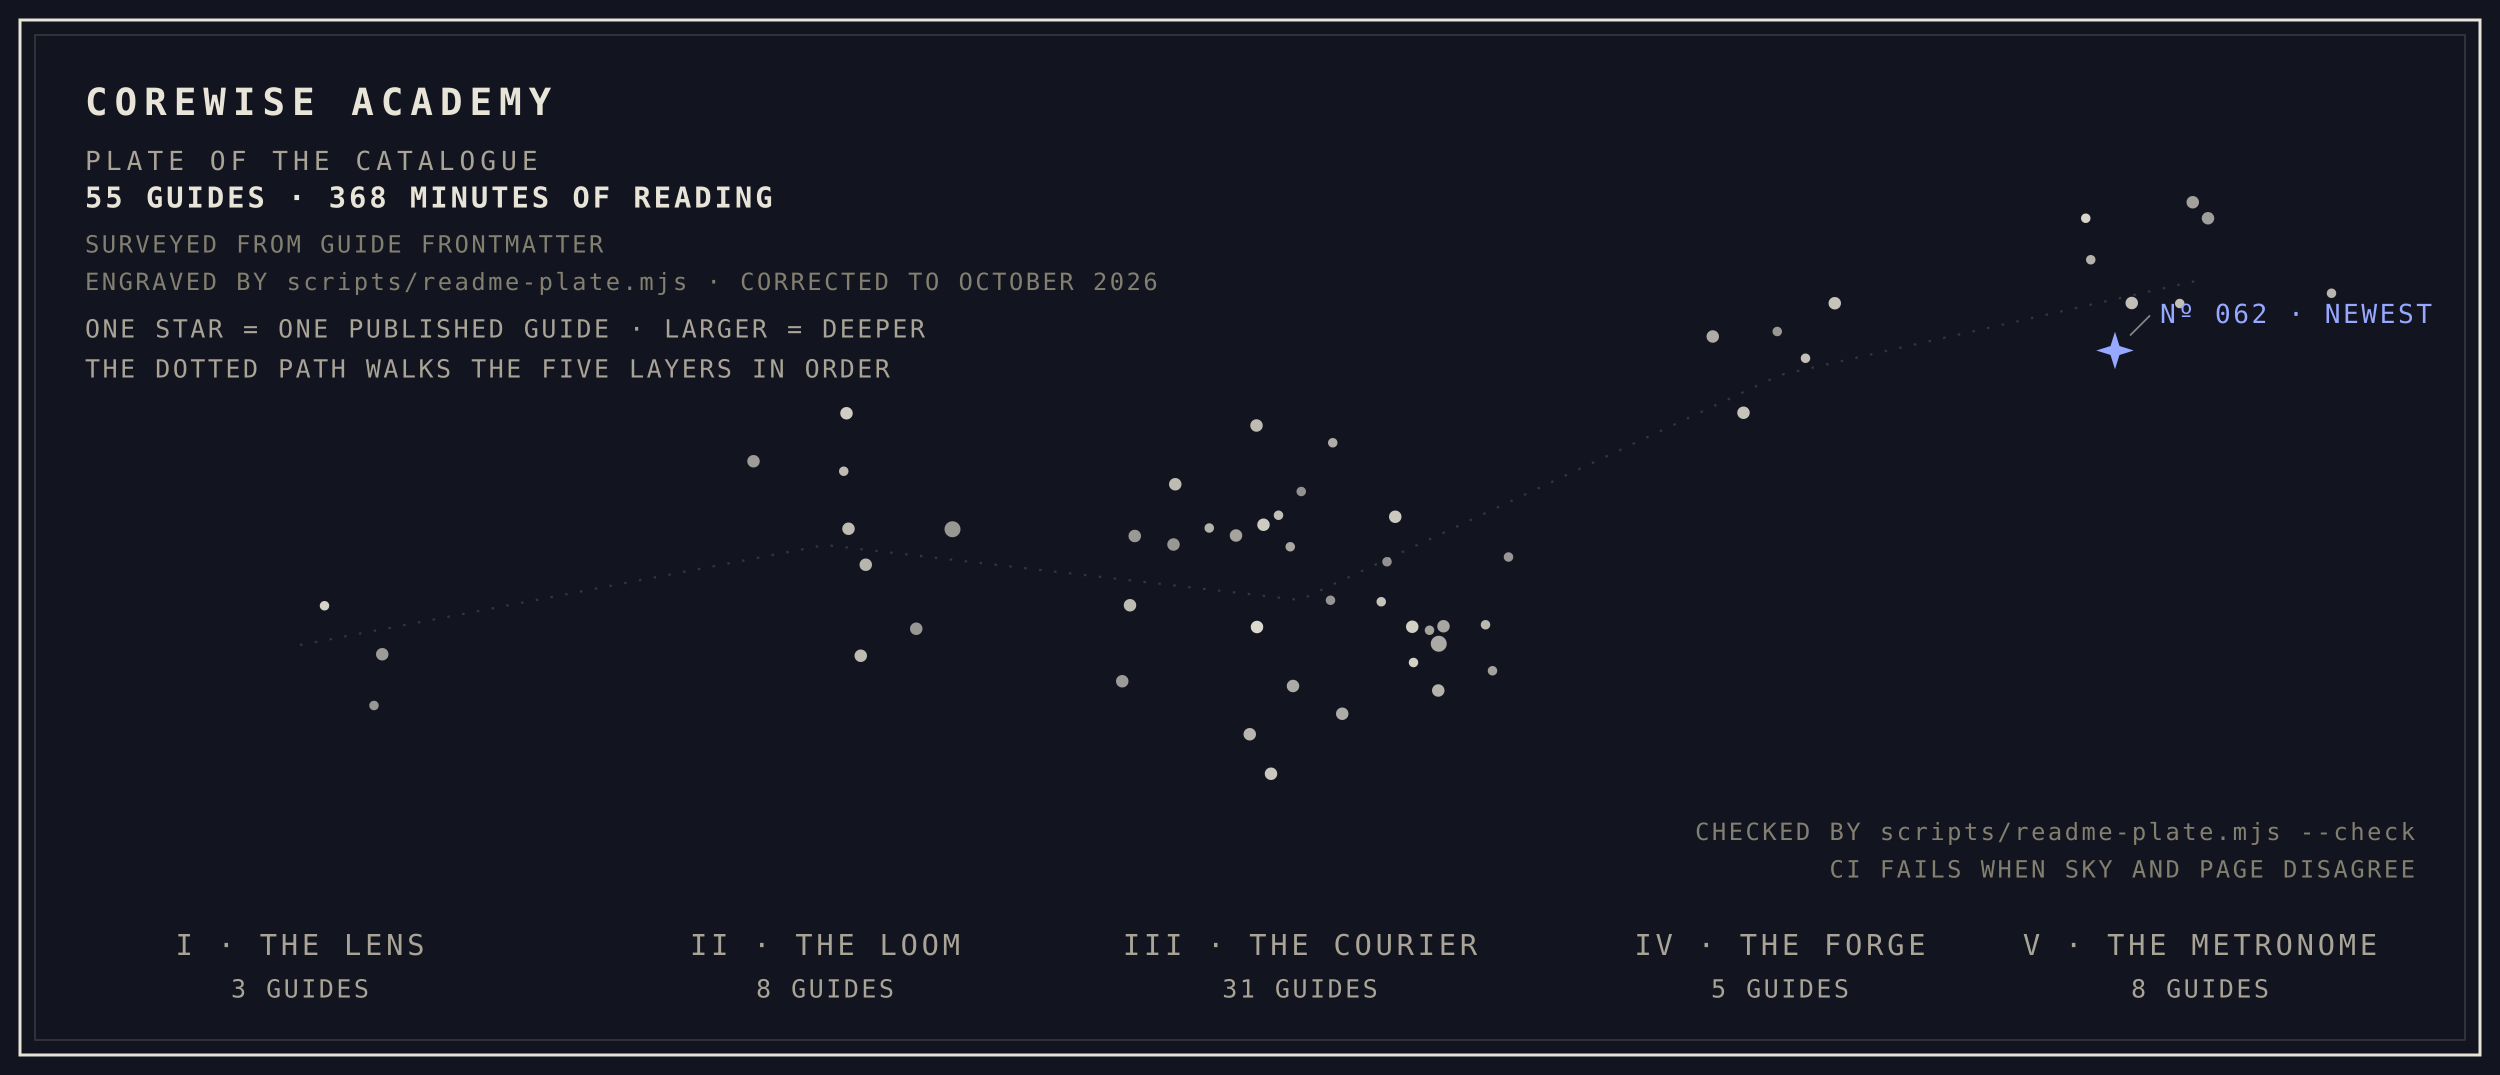
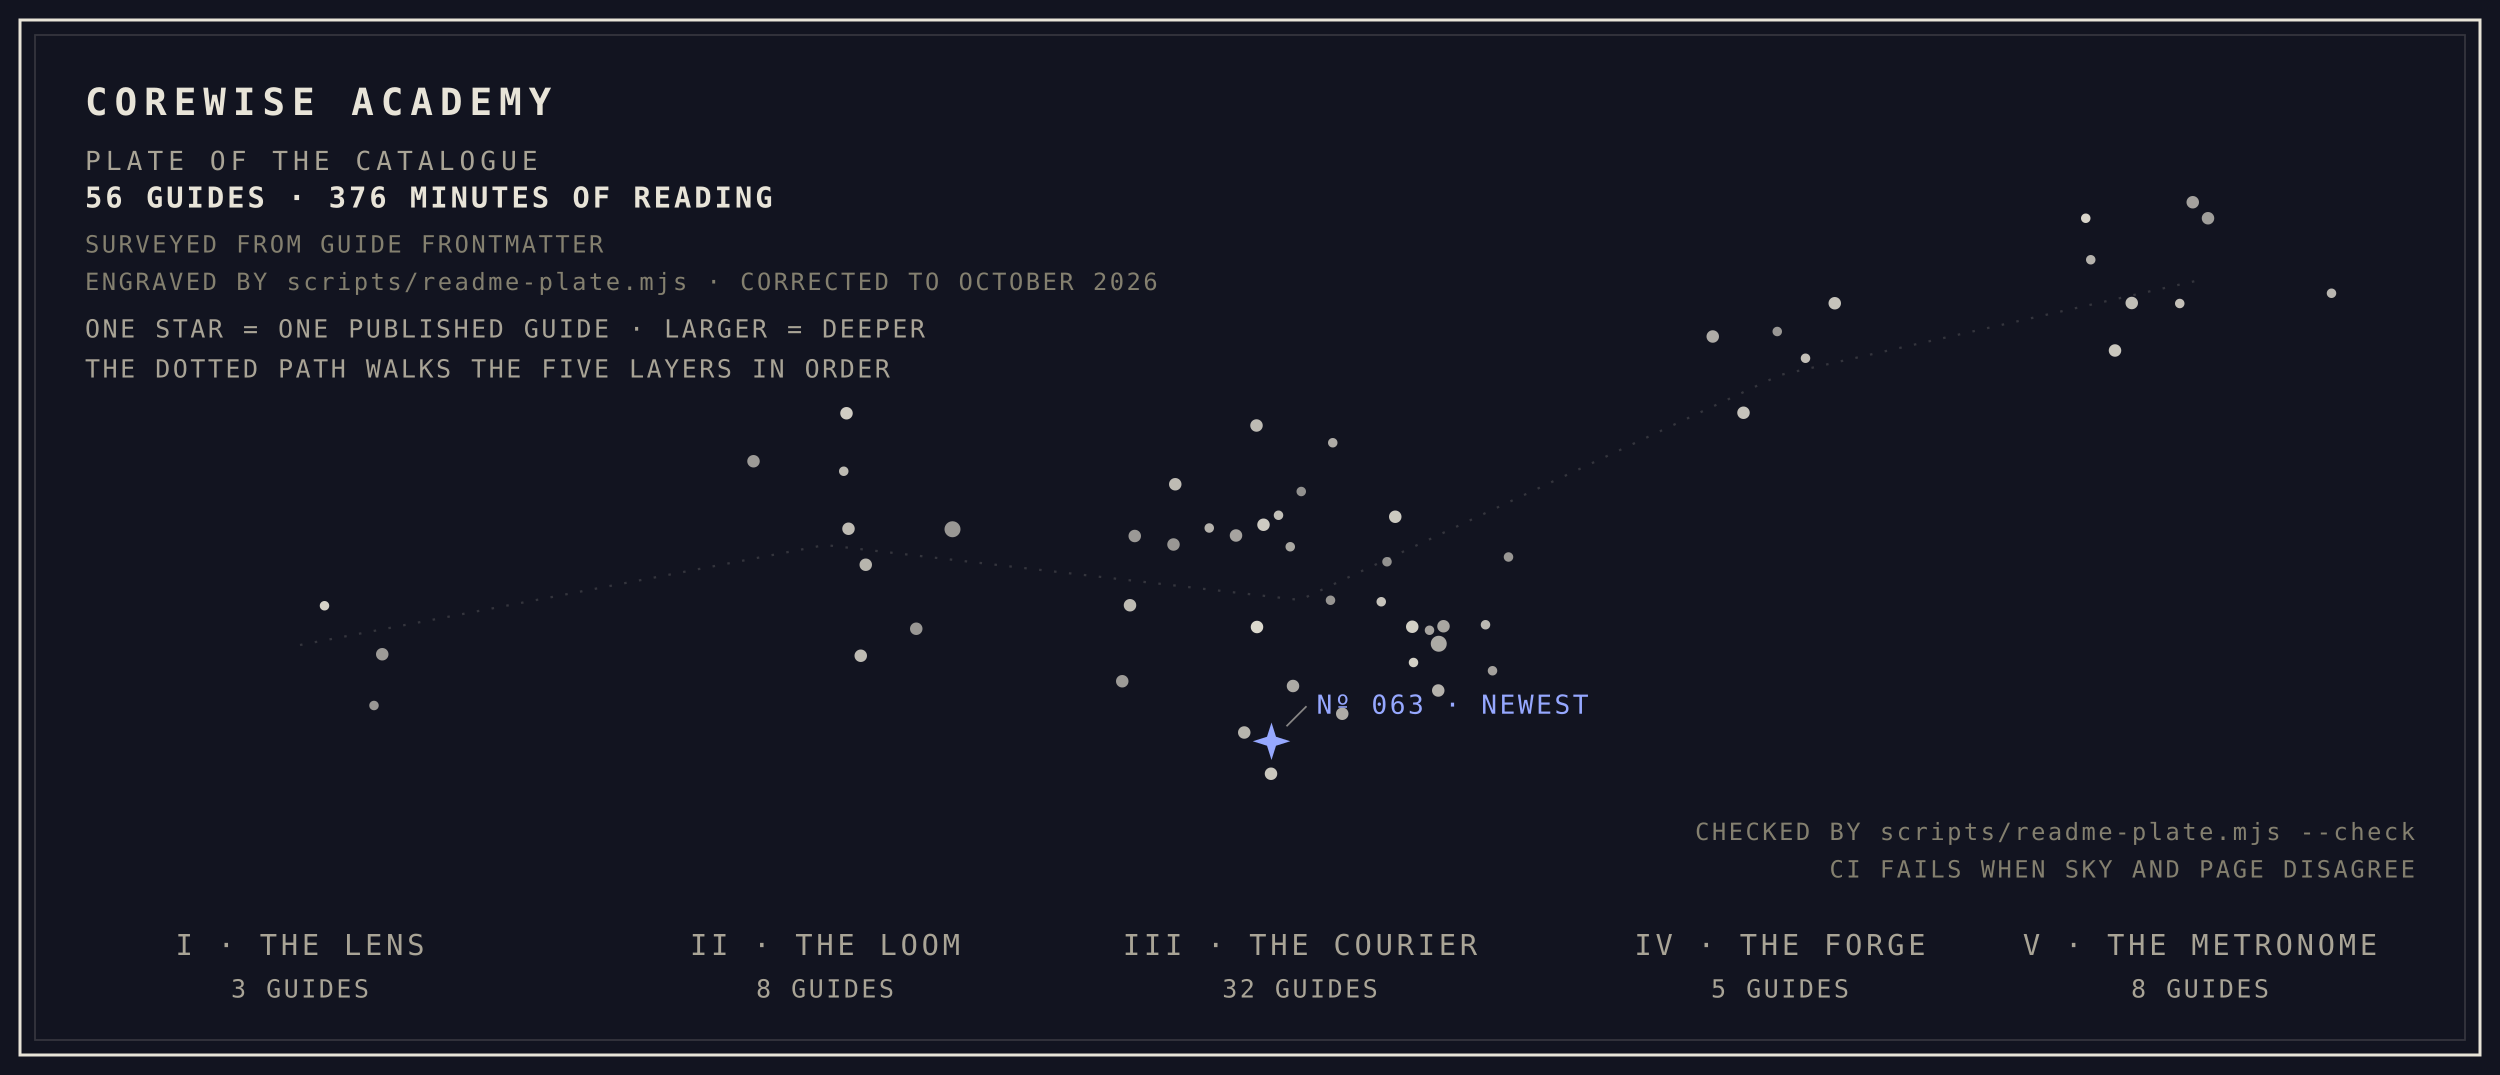
- <svg xmlns="http://www.w3.org/2000/svg" viewBox="0 0 1000 430" role="img" aria-label="Chart of the CoreWise Academy catalogue: 55 published guides as stars in five constellations, one per curriculum layer.">
+ <svg xmlns="http://www.w3.org/2000/svg" viewBox="0 0 1000 430" role="img" aria-label="Chart of the CoreWise Academy catalogue: 56 published guides as stars in five constellations, one per curriculum layer.">
  <g font-family="ui-monospace, 'IBM Plex Mono', SFMono-Regular, Menlo, monospace">
    <rect x="0" y="0" width="1000" height="430" fill="#121420" />
    <rect x="8" y="8" width="984" height="414" fill="none" stroke="#e8e4d8" stroke-width="1.2" />
    <rect x="14" y="14" width="972" height="402" fill="none" stroke="#e8e4d8" stroke-opacity="0.16" stroke-width="0.7" />
    <path d="M 120 258 L 330 218 L 520 240 L 712 150 L 880 112" fill="none" stroke="#e8e4d8" stroke-opacity="0.16" stroke-width="0.9" stroke-dasharray="1 5" />
    <circle cx="129.8" cy="242.3" r="1.9" fill="#e8e4d8" fill-opacity="0.91" />
    <circle cx="149.6" cy="282.2" r="1.9" fill="#e8e4d8" fill-opacity="0.63" />
    <circle cx="152.9" cy="261.7" r="2.5" fill="#e8e4d8" fill-opacity="0.65" />
    <text x="120" y="382" text-anchor="middle" font-size="11.5" letter-spacing="1.5" fill="#a9a496">I · THE LENS</text>
    <text x="120" y="399" text-anchor="middle" font-size="10" letter-spacing="1" fill="#a9a496">3 GUIDES</text>
    <circle cx="337.5" cy="188.5" r="1.9" fill="#e8e4d8" fill-opacity="0.8" />
    <circle cx="381" cy="211.7" r="3.2" fill="#e8e4d8" fill-opacity="0.63" />
    <circle cx="301.4" cy="184.5" r="2.5" fill="#e8e4d8" fill-opacity="0.65" />
    <circle cx="338.6" cy="165.3" r="2.5" fill="#e8e4d8" fill-opacity="0.89" />
    <circle cx="344.3" cy="262.3" r="2.5" fill="#e8e4d8" fill-opacity="0.8" />
    <circle cx="366.5" cy="251.5" r="2.5" fill="#e8e4d8" fill-opacity="0.63" />
    <circle cx="346.3" cy="225.9" r="2.5" fill="#e8e4d8" fill-opacity="0.77" />
    <circle cx="339.4" cy="211.5" r="2.5" fill="#e8e4d8" fill-opacity="0.8" />
    <text x="330" y="382" text-anchor="middle" font-size="11.5" letter-spacing="1.5" fill="#a9a496">II · THE LOOM</text>
    <text x="330" y="399" text-anchor="middle" font-size="10" letter-spacing="1" fill="#a9a496">8 GUIDES</text>
    <circle cx="575.3" cy="276.2" r="2.5" fill="#e8e4d8" fill-opacity="0.76" />
    <circle cx="469.4" cy="217.8" r="2.5" fill="#e8e4d8" fill-opacity="0.63" />
    <circle cx="564.9" cy="250.7" r="2.5" fill="#e8e4d8" fill-opacity="0.9" />
    <circle cx="516.1" cy="218.7" r="1.9" fill="#e8e4d8" fill-opacity="0.71" />
    <circle cx="448.9" cy="272.5" r="2.5" fill="#e8e4d8" fill-opacity="0.65" />
    <circle cx="536.9" cy="285.5" r="2.5" fill="#e8e4d8" fill-opacity="0.73" />
+     <path d="M12 0 L14.88 9.12 L24 12 L14.88 14.88 L12 24 L9.12 14.88 L0 12 L9.12 9.12 Z" transform="translate(501.10 289.00) scale(0.625)" fill="#96a8ff" />
    <circle cx="552.5" cy="240.7" r="1.9" fill="#e8e4d8" fill-opacity="0.84" />
    <circle cx="505.4" cy="209.9" r="2.5" fill="#e8e4d8" fill-opacity="0.88" />
    <circle cx="517.2" cy="274.4" r="2.5" fill="#e8e4d8" fill-opacity="0.72" />
    <circle cx="483.7" cy="211.2" r="1.9" fill="#e8e4d8" fill-opacity="0.76" />
    <circle cx="533.1" cy="177.1" r="1.9" fill="#e8e4d8" fill-opacity="0.73" />
    <circle cx="571.8" cy="252.1" r="1.9" fill="#e8e4d8" fill-opacity="0.69" />
    <circle cx="494.4" cy="214.2" r="2.5" fill="#e8e4d8" fill-opacity="0.69" />
    <circle cx="520.5" cy="196.6" r="1.9" fill="#e8e4d8" fill-opacity="0.6" />
    <circle cx="575.5" cy="257.5" r="3.2" fill="#e8e4d8" fill-opacity="0.72" />
    <circle cx="453.9" cy="214.4" r="2.5" fill="#e8e4d8" fill-opacity="0.64" />
    <circle cx="532.2" cy="240.1" r="1.9" fill="#e8e4d8" fill-opacity="0.62" />
    <circle cx="470.1" cy="193.7" r="2.5" fill="#e8e4d8" fill-opacity="0.8" />
    <circle cx="502.6" cy="170.2" r="2.5" fill="#e8e4d8" fill-opacity="0.8" />
    <circle cx="452" cy="242.1" r="2.5" fill="#e8e4d8" fill-opacity="0.8" />
-     <circle cx="499.9" cy="293.7" r="2.5" fill="#e8e4d8" fill-opacity="0.77" />
+     <circle cx="497.7" cy="293" r="2.5" fill="#e8e4d8" fill-opacity="0.77" />
    <circle cx="508.4" cy="309.5" r="2.5" fill="#e8e4d8" fill-opacity="0.86" />
    <circle cx="511.4" cy="206.1" r="1.9" fill="#e8e4d8" fill-opacity="0.82" />
    <circle cx="603.4" cy="222.8" r="1.9" fill="#e8e4d8" fill-opacity="0.63" />
    <circle cx="502.8" cy="250.8" r="2.5" fill="#e8e4d8" fill-opacity="0.94" />
    <circle cx="577.4" cy="250.5" r="2.5" fill="#e8e4d8" fill-opacity="0.7" />
    <circle cx="565.4" cy="265" r="1.9" fill="#e8e4d8" fill-opacity="0.9" />
    <circle cx="597" cy="268.3" r="1.9" fill="#e8e4d8" fill-opacity="0.68" />
    <circle cx="594.2" cy="249.9" r="1.9" fill="#e8e4d8" fill-opacity="0.79" />
    <circle cx="554.8" cy="224.7" r="1.9" fill="#e8e4d8" fill-opacity="0.6" />
    <circle cx="558.1" cy="206.7" r="2.5" fill="#e8e4d8" fill-opacity="0.87" />
    <text x="520" y="382" text-anchor="middle" font-size="11.5" letter-spacing="1.5" fill="#a9a496">III · THE COURIER</text>
-     <text x="520" y="399" text-anchor="middle" font-size="10" letter-spacing="1" fill="#a9a496">31 GUIDES</text>
+     <text x="520" y="399" text-anchor="middle" font-size="10" letter-spacing="1" fill="#a9a496">32 GUIDES</text>
    <circle cx="710.9" cy="132.6" r="1.9" fill="#e8e4d8" fill-opacity="0.63" />
    <circle cx="722.2" cy="143.3" r="1.9" fill="#e8e4d8" fill-opacity="0.83" />
    <circle cx="697.4" cy="165.1" r="2.5" fill="#e8e4d8" fill-opacity="0.84" />
    <circle cx="685.1" cy="134.6" r="2.5" fill="#e8e4d8" fill-opacity="0.73" />
    <circle cx="733.9" cy="121.3" r="2.5" fill="#e8e4d8" fill-opacity="0.84" />
    <text x="712" y="382" text-anchor="middle" font-size="11.5" letter-spacing="1.5" fill="#a9a496">IV · THE FORGE</text>
    <text x="712" y="399" text-anchor="middle" font-size="10" letter-spacing="1" fill="#a9a496">5 GUIDES</text>
-     <path d="M12 0 L14.88 9.12 L24 12 L14.88 14.88 L12 24 L9.12 14.88 L0 12 L9.12 9.12 Z" transform="translate(838.50 132.70) scale(0.625)" fill="#96a8ff" />
+     <circle cx="846" cy="140.2" r="2.5" fill="#e8e4d8" fill-opacity="0.86" />
    <circle cx="852.7" cy="121.2" r="2.5" fill="#e8e4d8" fill-opacity="0.82" />
    <circle cx="871.9" cy="121.4" r="1.9" fill="#e8e4d8" fill-opacity="0.83" />
    <circle cx="883.2" cy="87.3" r="2.5" fill="#e8e4d8" fill-opacity="0.66" />
    <circle cx="836.3" cy="103.9" r="1.9" fill="#e8e4d8" fill-opacity="0.76" />
    <circle cx="877.1" cy="80.9" r="2.5" fill="#e8e4d8" fill-opacity="0.68" />
    <circle cx="932.6" cy="117.3" r="1.9" fill="#e8e4d8" fill-opacity="0.78" />
    <circle cx="834.3" cy="87.3" r="1.9" fill="#e8e4d8" fill-opacity="0.93" />
    <text x="880" y="382" text-anchor="middle" font-size="11.5" letter-spacing="1.5" fill="#a9a496">V · THE METRONOME</text>
    <text x="880" y="399" text-anchor="middle" font-size="10" letter-spacing="1" fill="#a9a496">8 GUIDES</text>
-     <path d="M 852 134.2 L 860 126.2" stroke="#e8e4d8" stroke-opacity="0.55" stroke-width="0.7" fill="none" />
-     <text x="864" y="129.2" font-size="10.5" letter-spacing="1" fill="#96a8ff">Nº 062 · NEWEST</text>
+     <path d="M 514.6 290.5 L 522.6 282.5" stroke="#e8e4d8" stroke-opacity="0.55" stroke-width="0.7" fill="none" />
+     <text x="526.6" y="285.5" font-size="10.5" letter-spacing="1" fill="#96a8ff">Nº 063 · NEWEST</text>
    <text x="34" y="46" font-size="15" letter-spacing="2.8" fill="#e8e4d8" font-weight="600">COREWISE ACADEMY</text>
    <text x="34" y="68" font-size="10.5" letter-spacing="2" fill="#a9a496" font-weight="400">PLATE OF THE CATALOGUE</text>
-     <text x="34" y="83" font-size="11.5" letter-spacing="1.2" fill="#e8e4d8" font-weight="600">55 GUIDES · 368 MINUTES OF READING</text>
+     <text x="34" y="83" font-size="11.5" letter-spacing="1.2" fill="#e8e4d8" font-weight="600">56 GUIDES · 376 MINUTES OF READING</text>
    <text x="34" y="101" font-size="9.5" letter-spacing="1" fill="#84806f" font-weight="400">SURVEYED FROM GUIDE FRONTMATTER</text>
    <text x="34" y="116" font-size="9.5" letter-spacing="1" fill="#84806f" font-weight="400">ENGRAVED BY scripts/readme-plate.mjs · CORRECTED TO OCTOBER 2026</text>
    <text x="34" y="135" font-size="10" letter-spacing="1" fill="#a9a496">ONE STAR = ONE PUBLISHED GUIDE · LARGER = DEEPER</text>
    <text x="34" y="151" font-size="10" letter-spacing="1" fill="#a9a496">THE DOTTED PATH WALKS THE FIVE LAYERS IN ORDER</text>
    <text x="966" y="336" text-anchor="end" font-size="9.5" letter-spacing="1" fill="#84806f">CHECKED BY scripts/readme-plate.mjs --check</text>
    <text x="966" y="351" text-anchor="end" font-size="9.5" letter-spacing="1" fill="#84806f">CI FAILS WHEN SKY AND PAGE DISAGREE</text>
  </g>
</svg>
